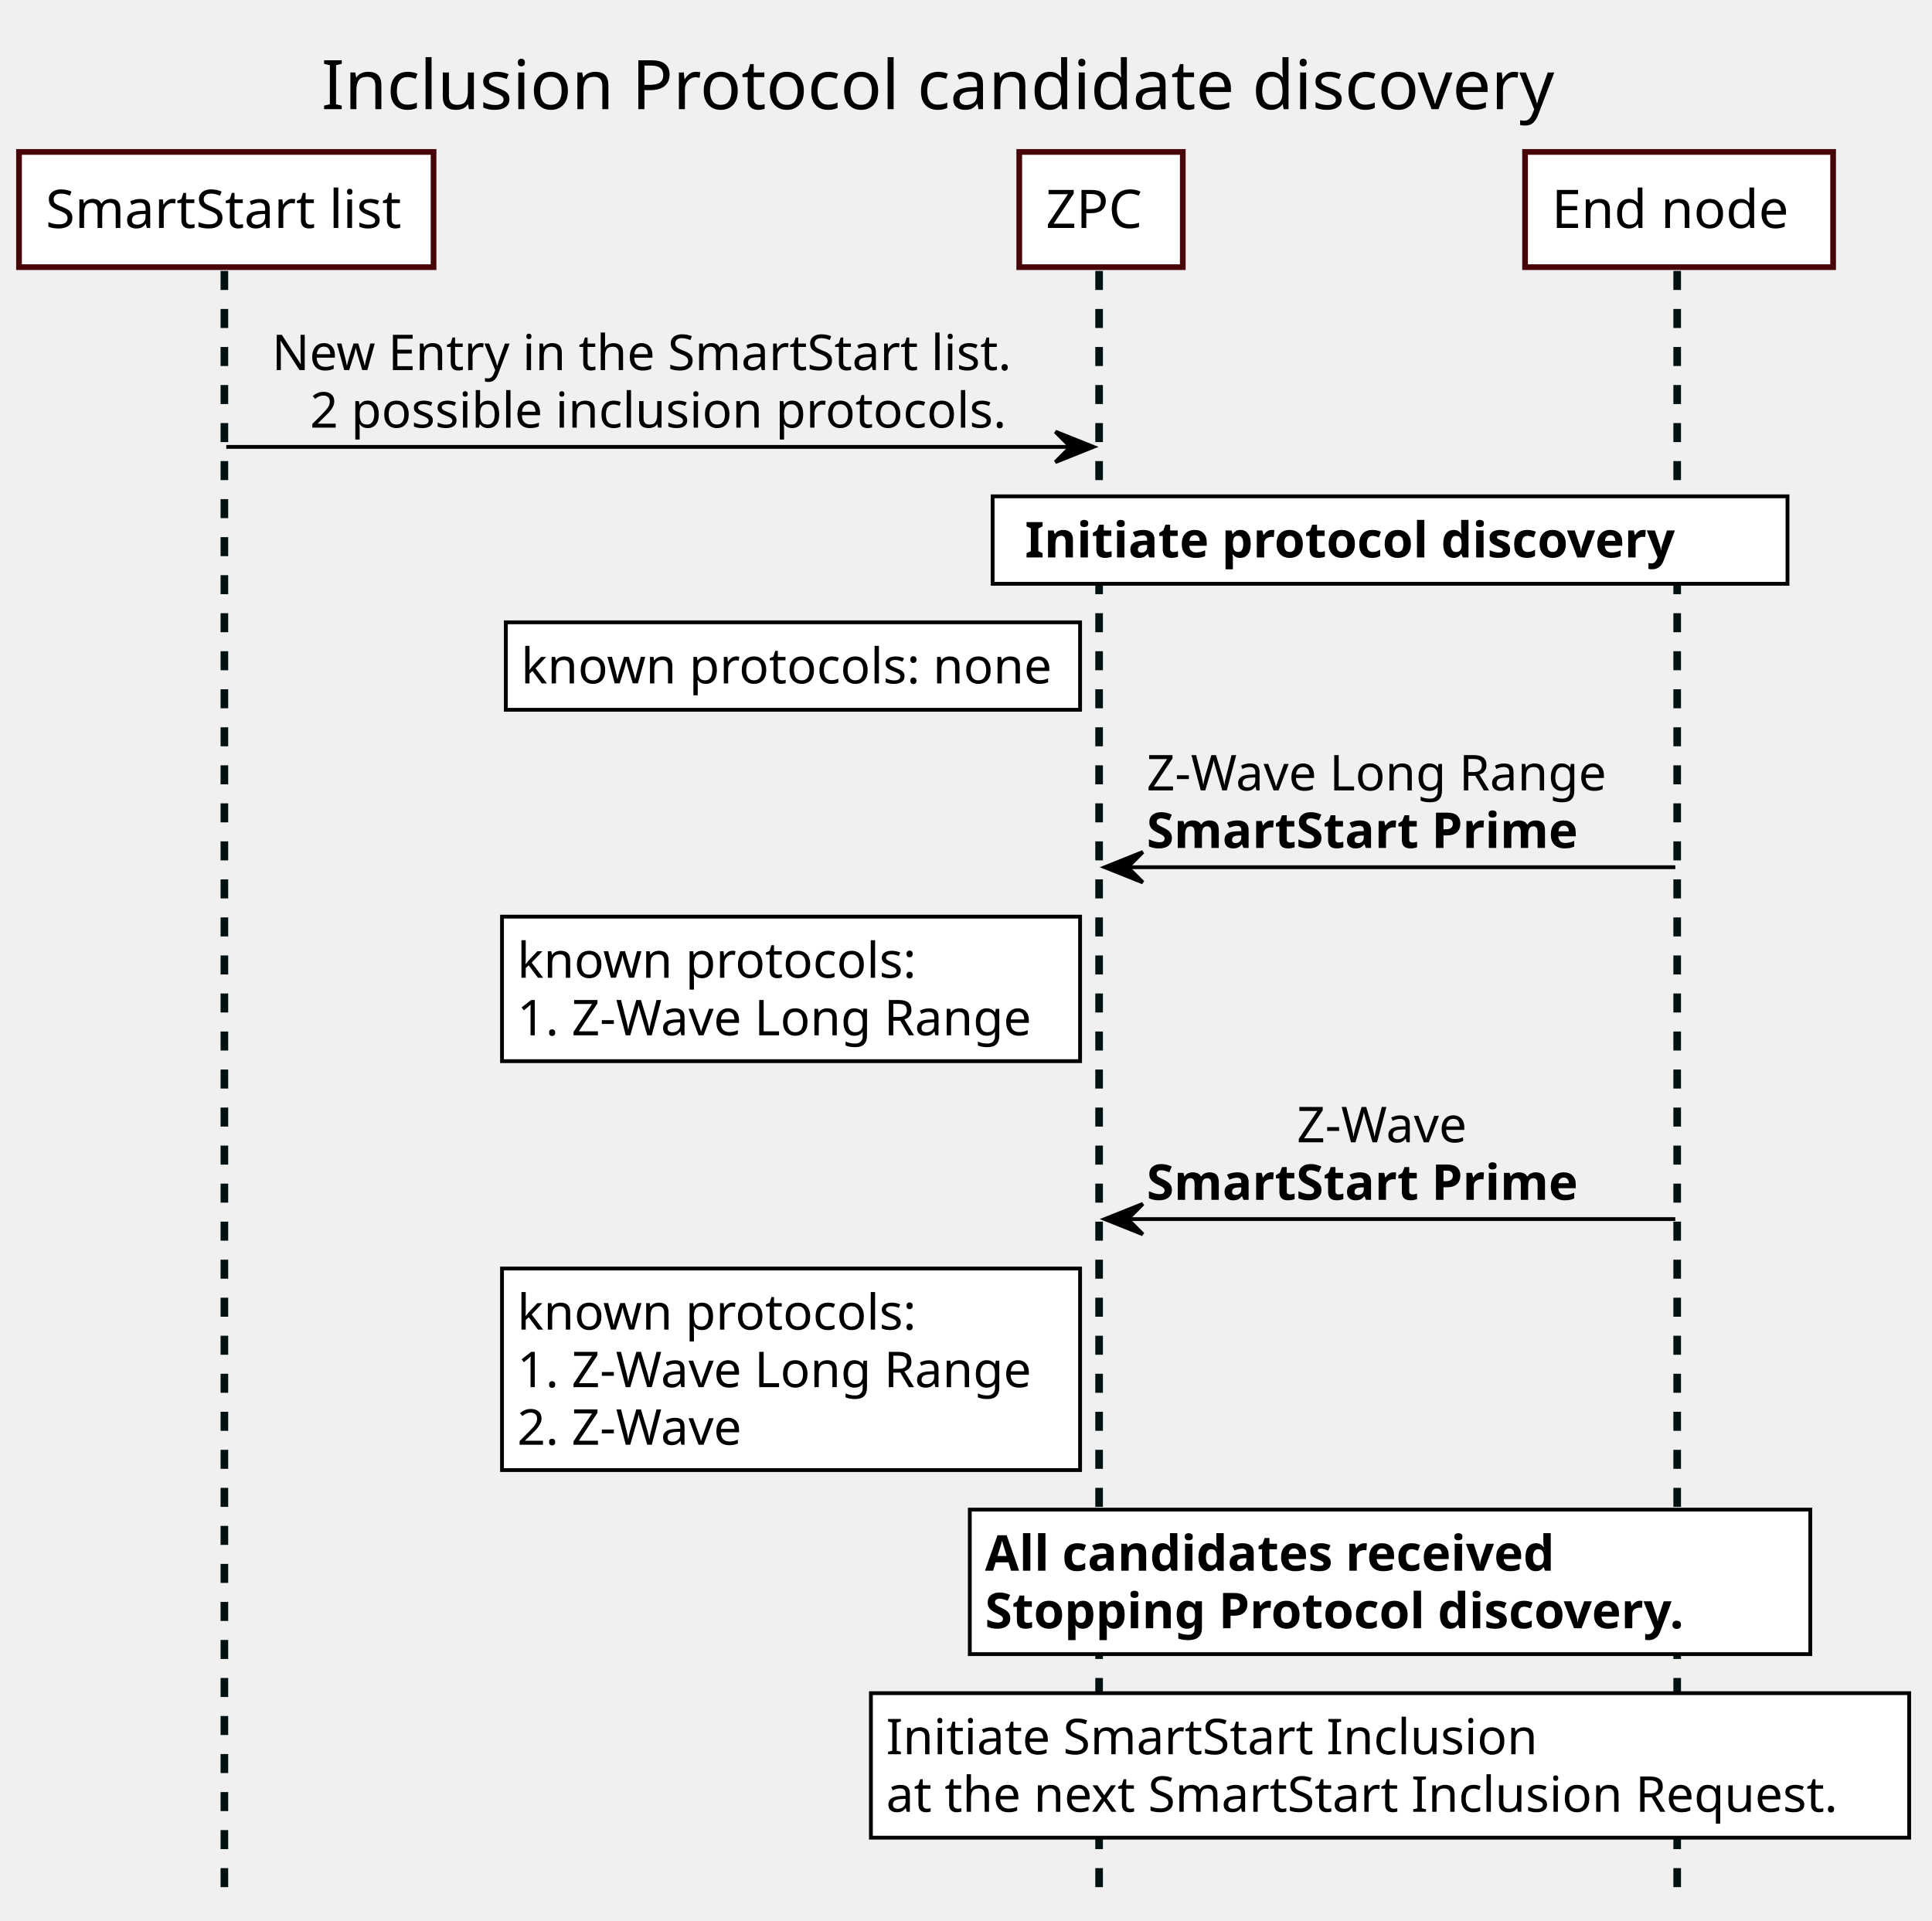
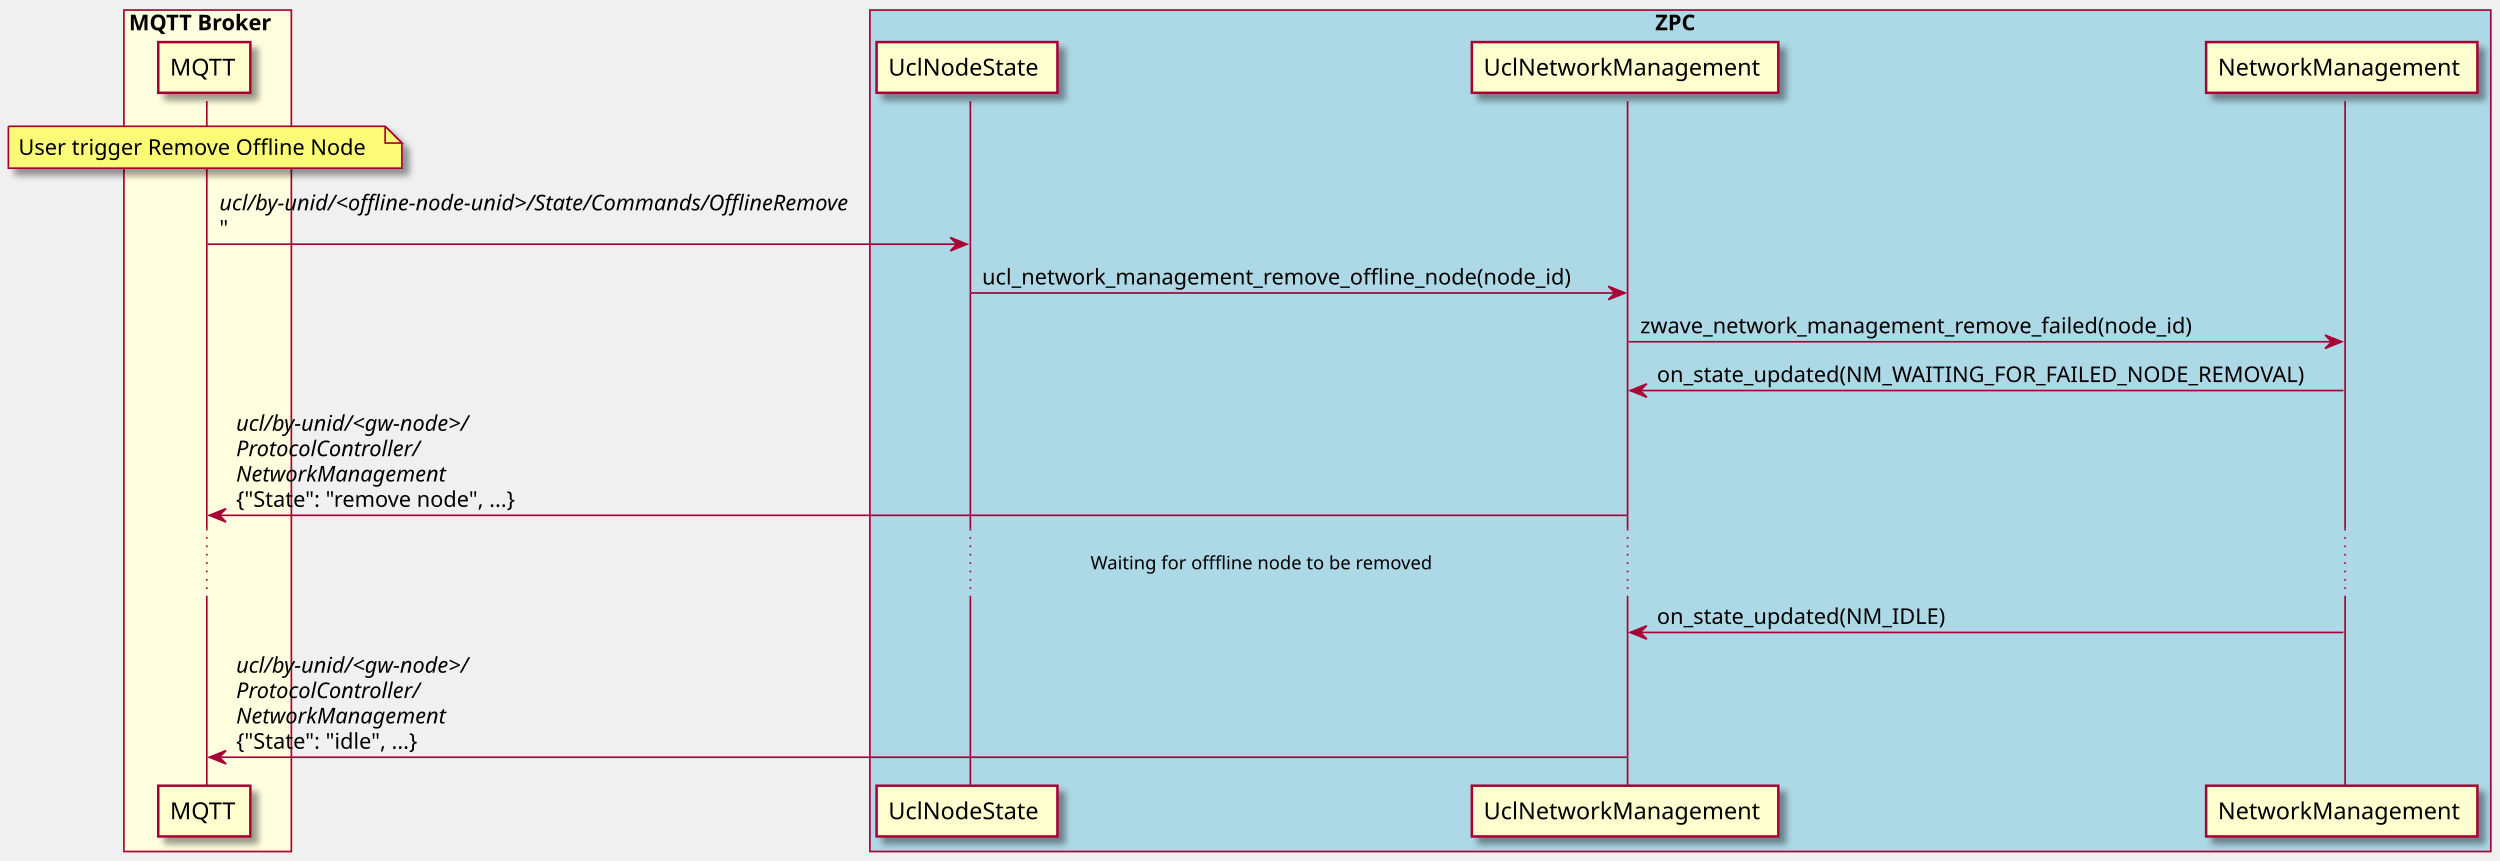
- <svg xmlns="http://www.w3.org/2000/svg" contentScriptType="application/ecmascript" contentStyleType="text/css" height="505px" preserveAspectRatio="none" style="width:508px;height:505px;" version="1.1" viewBox="0 0 508 505" width="508px" zoomAndPan="magnify">
-   <defs />
+ <svg xmlns="http://www.w3.org/2000/svg" contentScriptType="application/ecmascript" contentStyleType="text/css" height="514px" preserveAspectRatio="none" style="width:1493px;height:514px;background:#FFFFFF;" version="1.1" viewBox="0 0 1493 514" width="1493px" zoomAndPan="magnify">
+   <defs>
+     <filter height="300%" id="f189bjw2y7xlal" width="300%" x="-1" y="-1">
+       <feGaussianBlur result="blurOut" stdDeviation="2.0" />
+       <feColorMatrix in="blurOut" result="blurOut2" type="matrix" values="0 0 0 0 0 0 0 0 0 0 0 0 0 0 0 0 0 0 .4 0" />
+       <feOffset dx="4.0" dy="4.0" in="blurOut2" result="blurOut3" />
+       <feBlend in="SourceGraphic" in2="blurOut3" mode="normal" />
+     </filter>
+   </defs>
  <g>
-     <text fill="#000000" font-family="sans-serif" font-size="18" lengthAdjust="spacing" textLength="338" x="84.5" y="28.708">Inclusion Protocol candidate discovery</text>
-     <line style="stroke:#001111;stroke-width:2.0;stroke-dasharray:5.0,5.0;" x1="59" x2="59" y1="71.25" y2="498.508" />
-     <line style="stroke:#001111;stroke-width:2.0;stroke-dasharray:5.0,5.0;" x1="289" x2="289" y1="71.25" y2="498.508" />
-     <line style="stroke:#001111;stroke-width:2.0;stroke-dasharray:5.0,5.0;" x1="441" x2="441" y1="71.25" y2="498.508" />
-     <rect fill="#FFFFFF" height="30.297" style="stroke:#480509;stroke-width:1.5;" width="109" x="5" y="39.953" />
-     <text fill="#000000" font-family="sans-serif" font-size="14" lengthAdjust="spacing" textLength="95" x="12" y="59.948">SmartStart list</text>
-     <rect fill="#FFFFFF" height="30.297" style="stroke:#480509;stroke-width:1.5;" width="43" x="268" y="39.953" />
-     <text fill="#000000" font-family="sans-serif" font-size="14" lengthAdjust="spacing" textLength="29" x="275" y="59.948">ZPC</text>
-     <rect fill="#FFFFFF" height="30.297" style="stroke:#480509;stroke-width:1.5;" width="81" x="401" y="39.953" />
-     <text fill="#000000" font-family="sans-serif" font-size="14" lengthAdjust="spacing" textLength="67" x="408" y="59.948">End node</text>
-     <polygon fill="#000000" points="277.5,113.516,287.5,117.516,277.5,121.516,281.5,117.516" style="stroke:#000000;stroke-width:1.0;" />
-     <line style="stroke:#000000;stroke-width:1.0;" x1="59.5" x2="283.5" y1="117.516" y2="117.516" />
-     <text fill="#000000" font-family="sans-serif" font-size="13" lengthAdjust="spacing" textLength="206" x="71.5" y="97.317">New Entry in the SmartStart list.</text>
-     <text fill="#000000" font-family="sans-serif" font-size="13" lengthAdjust="spacing" textLength="190" x="81.5" y="112.45">2 possible inclusion protocols.</text>
-     <rect fill="#FFFFFF" height="23" style="stroke:#000000;stroke-width:1.0;" width="209" x="261" y="130.516" />
-     <text fill="#000000" font-family="sans-serif" font-size="13" font-weight="bold" lengthAdjust="spacing" textLength="192" x="269.5" y="146.583">Initiate protocol discovery</text>
-     <rect fill="#FFFFFF" height="23" style="stroke:#000000;stroke-width:1.0;" width="151" x="133" y="163.648" />
-     <text fill="#000000" font-family="sans-serif" font-size="13" lengthAdjust="spacing" textLength="143" x="137" y="179.715">known protocols: none</text>
-     <polygon fill="#000000" points="300.5,224.047,290.5,228.047,300.5,232.047,296.5,228.047" style="stroke:#000000;stroke-width:1.0;" />
-     <line style="stroke:#000000;stroke-width:1.0;" x1="294.5" x2="440.5" y1="228.047" y2="228.047" />
-     <text fill="#000000" font-family="sans-serif" font-size="13" lengthAdjust="spacing" textLength="128" x="301.5" y="207.848">Z-Wave Long Range</text>
-     <text fill="#000000" font-family="sans-serif" font-size="13" font-weight="bold" lengthAdjust="spacing" textLength="128" x="301.5" y="222.981">SmartStart Prime</text>
-     <rect fill="#FFFFFF" height="38" style="stroke:#000000;stroke-width:1.0;" width="152" x="132" y="241.047" />
-     <text fill="#000000" font-family="sans-serif" font-size="13" lengthAdjust="spacing" textLength="107" x="136" y="257.114">known protocols:</text>
-     <text fill="#000000" font-family="sans-serif" font-size="13" lengthAdjust="spacing" textLength="144" x="136" y="272.247">1. Z-Wave Long Range</text>
-     <polygon fill="#000000" points="300.5,316.578,290.5,320.578,300.5,324.578,296.5,320.578" style="stroke:#000000;stroke-width:1.0;" />
-     <line style="stroke:#000000;stroke-width:1.0;" x1="294.5" x2="440.5" y1="320.578" y2="320.578" />
-     <text fill="#000000" font-family="sans-serif" font-size="13" lengthAdjust="spacing" textLength="49" x="341" y="300.379">Z-Wave</text>
-     <text fill="#000000" font-family="sans-serif" font-size="13" font-weight="bold" lengthAdjust="spacing" textLength="128" x="301.5" y="315.512">SmartStart Prime</text>
-     <rect fill="#FFFFFF" height="53" style="stroke:#000000;stroke-width:1.0;" width="152" x="132" y="333.578" />
-     <text fill="#000000" font-family="sans-serif" font-size="13" lengthAdjust="spacing" textLength="107" x="136" y="349.645">known protocols:</text>
-     <text fill="#000000" font-family="sans-serif" font-size="13" lengthAdjust="spacing" textLength="144" x="136" y="364.778">1. Z-Wave Long Range</text>
-     <text fill="#000000" font-family="sans-serif" font-size="13" lengthAdjust="spacing" textLength="65" x="136" y="379.911">2. Z-Wave</text>
-     <rect fill="#FFFFFF" height="38" style="stroke:#000000;stroke-width:1.0;" width="221" x="255" y="396.977" />
-     <text fill="#000000" font-family="sans-serif" font-size="13" font-weight="bold" lengthAdjust="spacing" textLength="173" x="259" y="413.043">All candidates received</text>
-     <text fill="#000000" font-family="sans-serif" font-size="13" font-weight="bold" lengthAdjust="spacing" textLength="213" x="259" y="428.176">Stopping Protocol discovery.</text>
-     <rect fill="#FFFFFF" height="38" style="stroke:#000000;stroke-width:1.0;" width="273" x="229" y="445.242" />
-     <text fill="#000000" font-family="sans-serif" font-size="13" lengthAdjust="spacing" textLength="178" x="233" y="461.309">Initiate SmartStart Inclusion</text>
-     <text fill="#000000" font-family="sans-serif" font-size="13" lengthAdjust="spacing" textLength="265" x="233" y="476.442">at the next SmartStart Inclusion Request.</text>
+     <rect fill="#FFFFE0" height="502.523" style="stroke:#A80036;stroke-width:1.0;" width="100" x="74" y="6" />
+     <text fill="#000000" font-family="sans-serif" font-size="13" font-weight="bold" lengthAdjust="spacing" textLength="94" x="77" y="18.067">MQTT Broker</text>
+     <rect fill="#ADD8E6" height="502.523" style="stroke:#A80036;stroke-width:1.0;" width="968" x="519.5" y="6" />
+     <text fill="#000000" font-family="sans-serif" font-size="13" font-weight="bold" lengthAdjust="spacing" textLength="30" x="988.5" y="18.067">ZPC</text>
+     <line style="stroke:#A80036;stroke-width:1.0;" x1="123.5" x2="123.5" y1="60.43" y2="315.758" />
+     <line style="stroke:#A80036;stroke-width:1.0;stroke-dasharray:1.0,4.0;" x1="123.5" x2="123.5" y1="315.758" y2="356.562" />
+     <line style="stroke:#A80036;stroke-width:1.0;" x1="123.5" x2="123.5" y1="356.562" y2="470.227" />
+     <line style="stroke:#A80036;stroke-width:1.0;" x1="579.5" x2="579.5" y1="60.43" y2="315.758" />
+     <line style="stroke:#A80036;stroke-width:1.0;stroke-dasharray:1.0,4.0;" x1="579.5" x2="579.5" y1="315.758" y2="356.562" />
+     <line style="stroke:#A80036;stroke-width:1.0;" x1="579.5" x2="579.5" y1="356.562" y2="470.227" />
+     <line style="stroke:#A80036;stroke-width:1.0;" x1="972" x2="972" y1="60.43" y2="315.758" />
+     <line style="stroke:#A80036;stroke-width:1.0;stroke-dasharray:1.0,4.0;" x1="972" x2="972" y1="315.758" y2="356.562" />
+     <line style="stroke:#A80036;stroke-width:1.0;" x1="972" x2="972" y1="356.562" y2="470.227" />
+     <line style="stroke:#A80036;stroke-width:1.0;" x1="1400.5" x2="1400.5" y1="60.43" y2="315.758" />
+     <line style="stroke:#A80036;stroke-width:1.0;stroke-dasharray:1.0,4.0;" x1="1400.5" x2="1400.5" y1="315.758" y2="356.562" />
+     <line style="stroke:#A80036;stroke-width:1.0;" x1="1400.5" x2="1400.5" y1="356.562" y2="470.227" />
+     <rect fill="#FEFECE" filter="url(#f189bjw2y7xlal)" height="30.297" style="stroke:#A80036;stroke-width:1.5;" width="55" x="94.5" y="25.133" />
+     <text fill="#000000" font-family="sans-serif" font-size="14" lengthAdjust="spacing" textLength="41" x="101.5" y="45.128">MQTT</text>
+     <rect fill="#FEFECE" filter="url(#f189bjw2y7xlal)" height="30.297" style="stroke:#A80036;stroke-width:1.5;" width="55" x="94.5" y="469.227" />
+     <text fill="#000000" font-family="sans-serif" font-size="14" lengthAdjust="spacing" textLength="41" x="101.5" y="489.222">MQTT</text>
+     <rect fill="#FEFECE" filter="url(#f189bjw2y7xlal)" height="30.297" style="stroke:#A80036;stroke-width:1.5;" width="108" x="523.5" y="25.133" />
+     <text fill="#000000" font-family="sans-serif" font-size="14" lengthAdjust="spacing" textLength="94" x="530.5" y="45.128">UclNodeState</text>
+     <rect fill="#FEFECE" filter="url(#f189bjw2y7xlal)" height="30.297" style="stroke:#A80036;stroke-width:1.5;" width="108" x="523.5" y="469.227" />
+     <text fill="#000000" font-family="sans-serif" font-size="14" lengthAdjust="spacing" textLength="94" x="530.5" y="489.222">UclNodeState</text>
+     <rect fill="#FEFECE" filter="url(#f189bjw2y7xlal)" height="30.297" style="stroke:#A80036;stroke-width:1.5;" width="183" x="879" y="25.133" />
+     <text fill="#000000" font-family="sans-serif" font-size="14" lengthAdjust="spacing" textLength="169" x="886" y="45.128">UclNetworkManagement</text>
+     <rect fill="#FEFECE" filter="url(#f189bjw2y7xlal)" height="30.297" style="stroke:#A80036;stroke-width:1.5;" width="183" x="879" y="469.227" />
+     <text fill="#000000" font-family="sans-serif" font-size="14" lengthAdjust="spacing" textLength="169" x="886" y="489.222">UclNetworkManagement</text>
+     <rect fill="#FEFECE" filter="url(#f189bjw2y7xlal)" height="30.297" style="stroke:#A80036;stroke-width:1.5;" width="162" x="1317.5" y="25.133" />
+     <text fill="#000000" font-family="sans-serif" font-size="14" lengthAdjust="spacing" textLength="148" x="1324.5" y="45.128">NetworkManagement</text>
+     <rect fill="#FEFECE" filter="url(#f189bjw2y7xlal)" height="30.297" style="stroke:#A80036;stroke-width:1.5;" width="162" x="1317.5" y="469.227" />
+     <text fill="#000000" font-family="sans-serif" font-size="14" lengthAdjust="spacing" textLength="148" x="1324.5" y="489.222">NetworkManagement</text>
+     <path d="M5,75.43 L5,100.43 L240,100.43 L240,85.43 L230,75.43 L5,75.43 " fill="#FBFB77" filter="url(#f189bjw2y7xlal)" style="stroke:#A80036;stroke-width:1.0;" />
+     <path d="M230,75.43 L230,85.43 L240,85.43 L230,75.43 " fill="#FBFB77" style="stroke:#A80036;stroke-width:1.0;" />
+     <text fill="#000000" font-family="sans-serif" font-size="13" lengthAdjust="spacing" textLength="214" x="11" y="92.497">User trigger Remove Offline Node</text>
+     <polygon fill="#A80036" points="567.5,141.828,577.5,145.828,567.5,149.828,571.5,145.828" style="stroke:#A80036;stroke-width:1.0;" />
+     <line style="stroke:#A80036;stroke-width:1.0;" x1="124" x2="573.5" y1="145.828" y2="145.828" />
+     <text fill="#000000" font-family="sans-serif" font-size="13" font-style="italic" lengthAdjust="spacing" textLength="415" x="131" y="125.629">ucl/by-unid/&lt;offline-node-unid&gt;/State/Commands/OfflineRemove</text>
+     <text fill="#000000" font-family="sans-serif" font-size="13" lengthAdjust="spacing" textLength="5" x="131" y="140.762">"</text>
+     <polygon fill="#A80036" points="960.5,170.961,970.5,174.961,960.5,178.961,964.5,174.961" style="stroke:#A80036;stroke-width:1.0;" />
+     <line style="stroke:#A80036;stroke-width:1.0;" x1="579.5" x2="966.5" y1="174.961" y2="174.961" />
+     <text fill="#000000" font-family="sans-serif" font-size="13" lengthAdjust="spacing" textLength="369" x="586.5" y="169.895">ucl_network_management_remove_offline_node(node_id)</text>
+     <polygon fill="#A80036" points="1388.5,200.094,1398.5,204.094,1388.5,208.094,1392.5,204.094" style="stroke:#A80036;stroke-width:1.0;" />
+     <line style="stroke:#A80036;stroke-width:1.0;" x1="972.5" x2="1394.5" y1="204.094" y2="204.094" />
+     <text fill="#000000" font-family="sans-serif" font-size="13" lengthAdjust="spacing" textLength="347" x="979.5" y="199.028">zwave_network_management_remove_failed(node_id)</text>
+     <polygon fill="#A80036" points="983.5,229.227,973.5,233.227,983.5,237.227,979.5,233.227" style="stroke:#A80036;stroke-width:1.0;" />
+     <line style="stroke:#A80036;stroke-width:1.0;" x1="977.5" x2="1399.5" y1="233.227" y2="233.227" />
+     <text fill="#000000" font-family="sans-serif" font-size="13" lengthAdjust="spacing" textLength="404" x="989.5" y="228.161">on_state_updated(NM_WAITING_FOR_FAILED_NODE_REMOVAL)</text>
+     <polygon fill="#A80036" points="135,303.758,125,307.758,135,311.758,131,307.758" style="stroke:#A80036;stroke-width:1.0;" />
+     <line style="stroke:#A80036;stroke-width:1.0;" x1="129" x2="971.5" y1="307.758" y2="307.758" />
+     <text fill="#000000" font-family="sans-serif" font-size="13" font-style="italic" lengthAdjust="spacing" textLength="153" x="141" y="257.293">ucl/by-unid/&lt;gw-node&gt;/</text>
+     <text fill="#000000" font-family="sans-serif" font-size="13" font-style="italic" lengthAdjust="spacing" textLength="118" x="141" y="272.426">ProtocolController/</text>
+     <text fill="#000000" font-family="sans-serif" font-size="13" font-style="italic" lengthAdjust="spacing" textLength="137" x="141" y="287.559">NetworkManagement</text>
+     <text fill="#000000" font-family="sans-serif" font-size="13" lengthAdjust="spacing" textLength="184" x="141" y="302.692">{"State": "remove node", ...}</text>
+     <text fill="#000000" font-family="sans-serif" font-size="11" lengthAdjust="spacing" textLength="222" x="651.25" y="339.968">Waiting for offfline node to be removed</text>
+     <polygon fill="#A80036" points="983.5,373.695,973.5,377.695,983.5,381.695,979.5,377.695" style="stroke:#A80036;stroke-width:1.0;" />
+     <line style="stroke:#A80036;stroke-width:1.0;" x1="977.5" x2="1399.5" y1="377.695" y2="377.695" />
+     <text fill="#000000" font-family="sans-serif" font-size="13" lengthAdjust="spacing" textLength="182" x="989.5" y="372.629">on_state_updated(NM_IDLE)</text>
+     <polygon fill="#A80036" points="135,448.227,125,452.227,135,456.227,131,452.227" style="stroke:#A80036;stroke-width:1.0;" />
+     <line style="stroke:#A80036;stroke-width:1.0;" x1="129" x2="971.5" y1="452.227" y2="452.227" />
+     <text fill="#000000" font-family="sans-serif" font-size="13" font-style="italic" lengthAdjust="spacing" textLength="153" x="141" y="401.762">ucl/by-unid/&lt;gw-node&gt;/</text>
+     <text fill="#000000" font-family="sans-serif" font-size="13" font-style="italic" lengthAdjust="spacing" textLength="118" x="141" y="416.895">ProtocolController/</text>
+     <text fill="#000000" font-family="sans-serif" font-size="13" font-style="italic" lengthAdjust="spacing" textLength="137" x="141" y="432.028">NetworkManagement</text>
+     <text fill="#000000" font-family="sans-serif" font-size="13" lengthAdjust="spacing" textLength="121" x="141" y="447.161">{"State": "idle", ...}</text>
  </g>
</svg>
